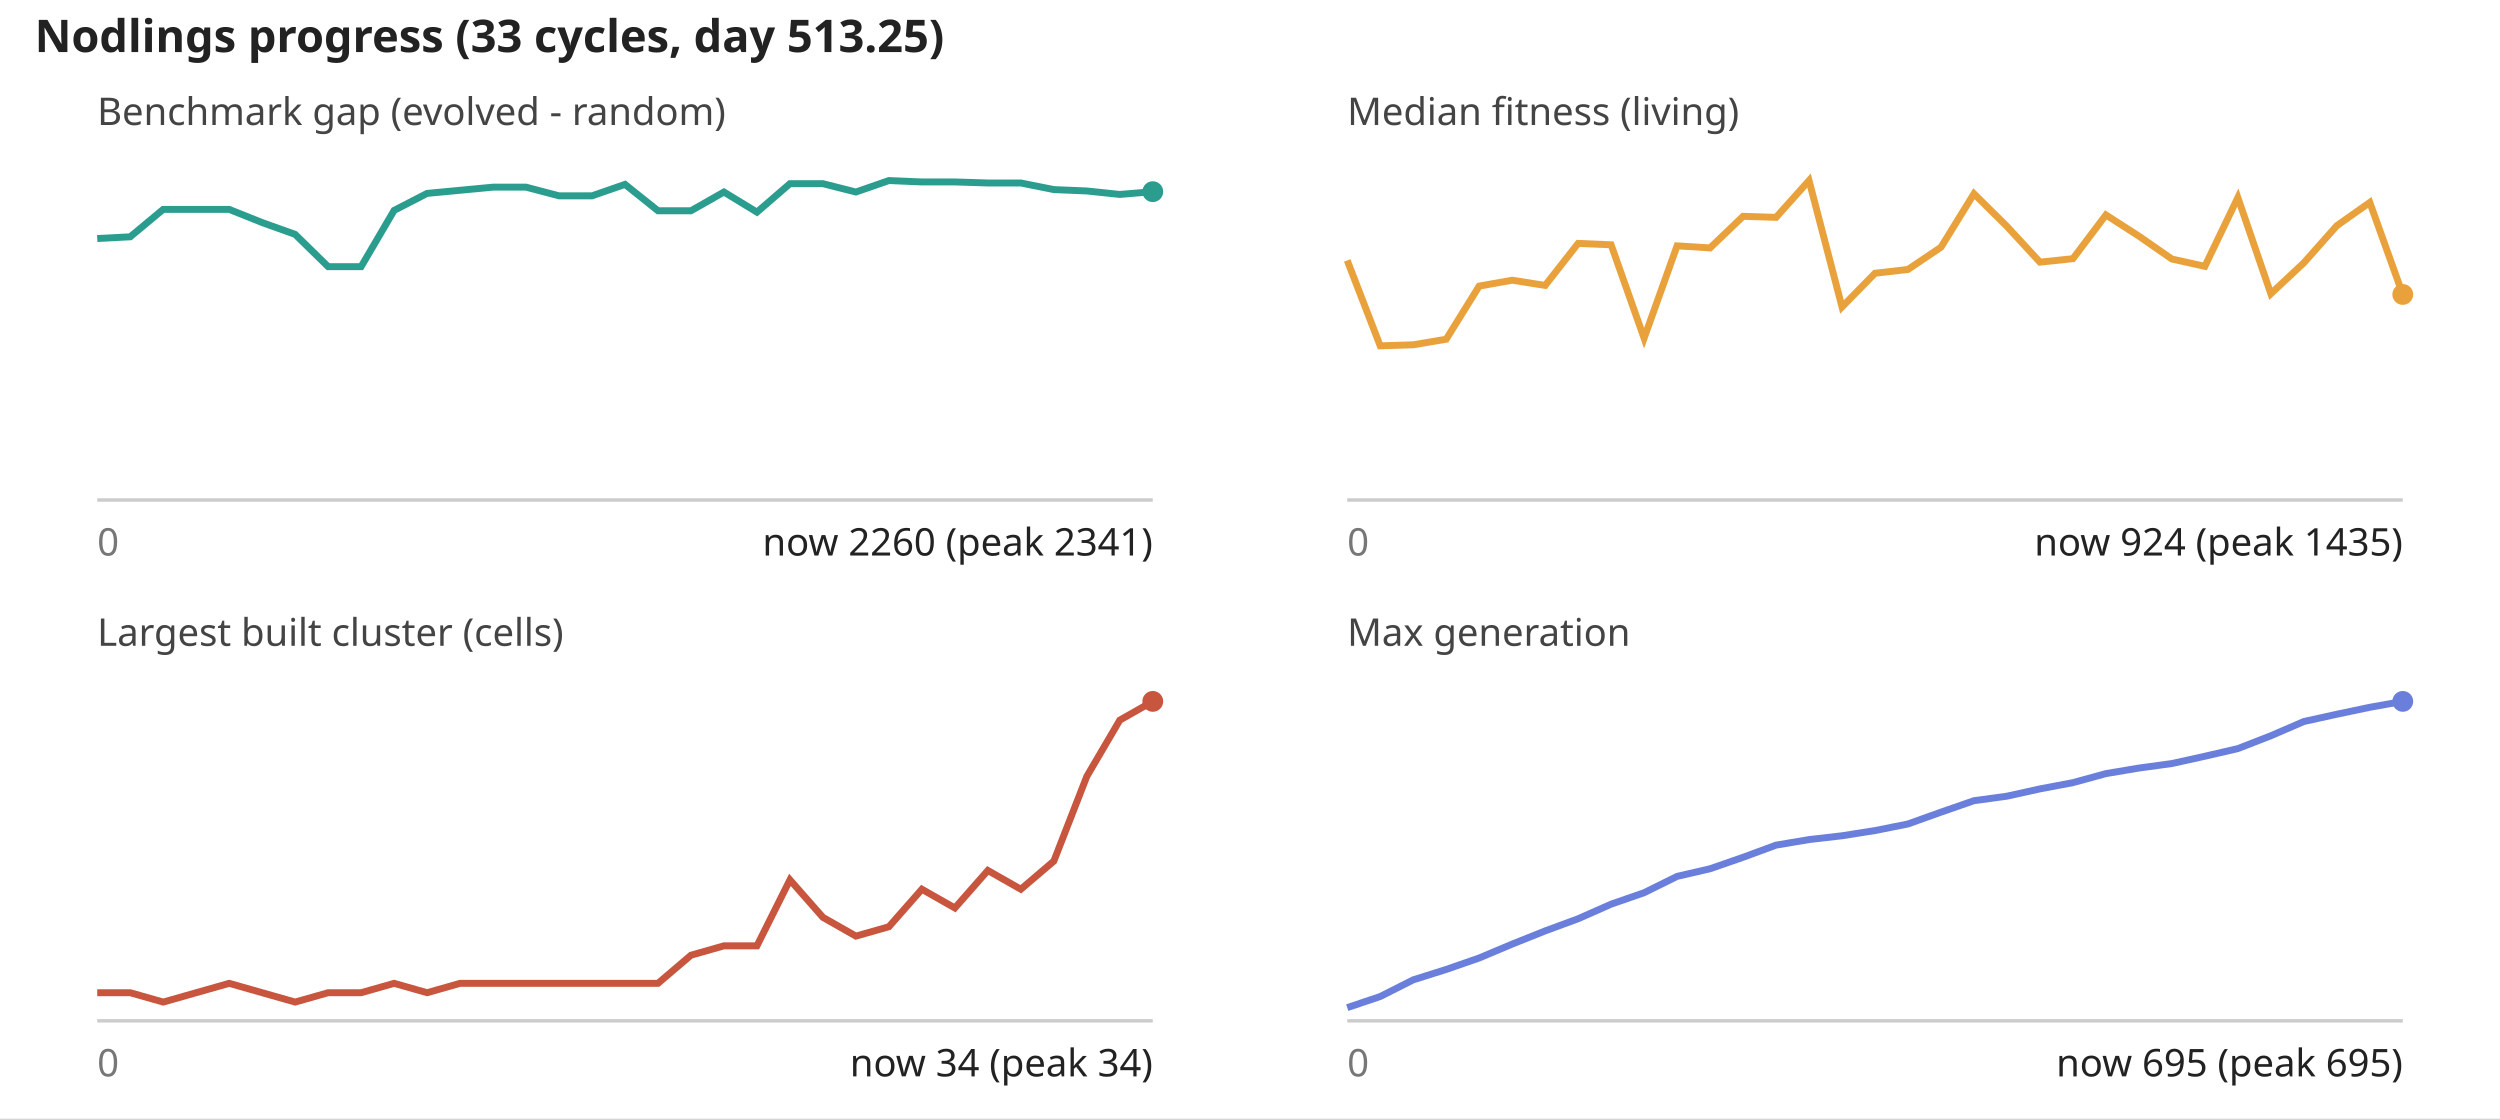
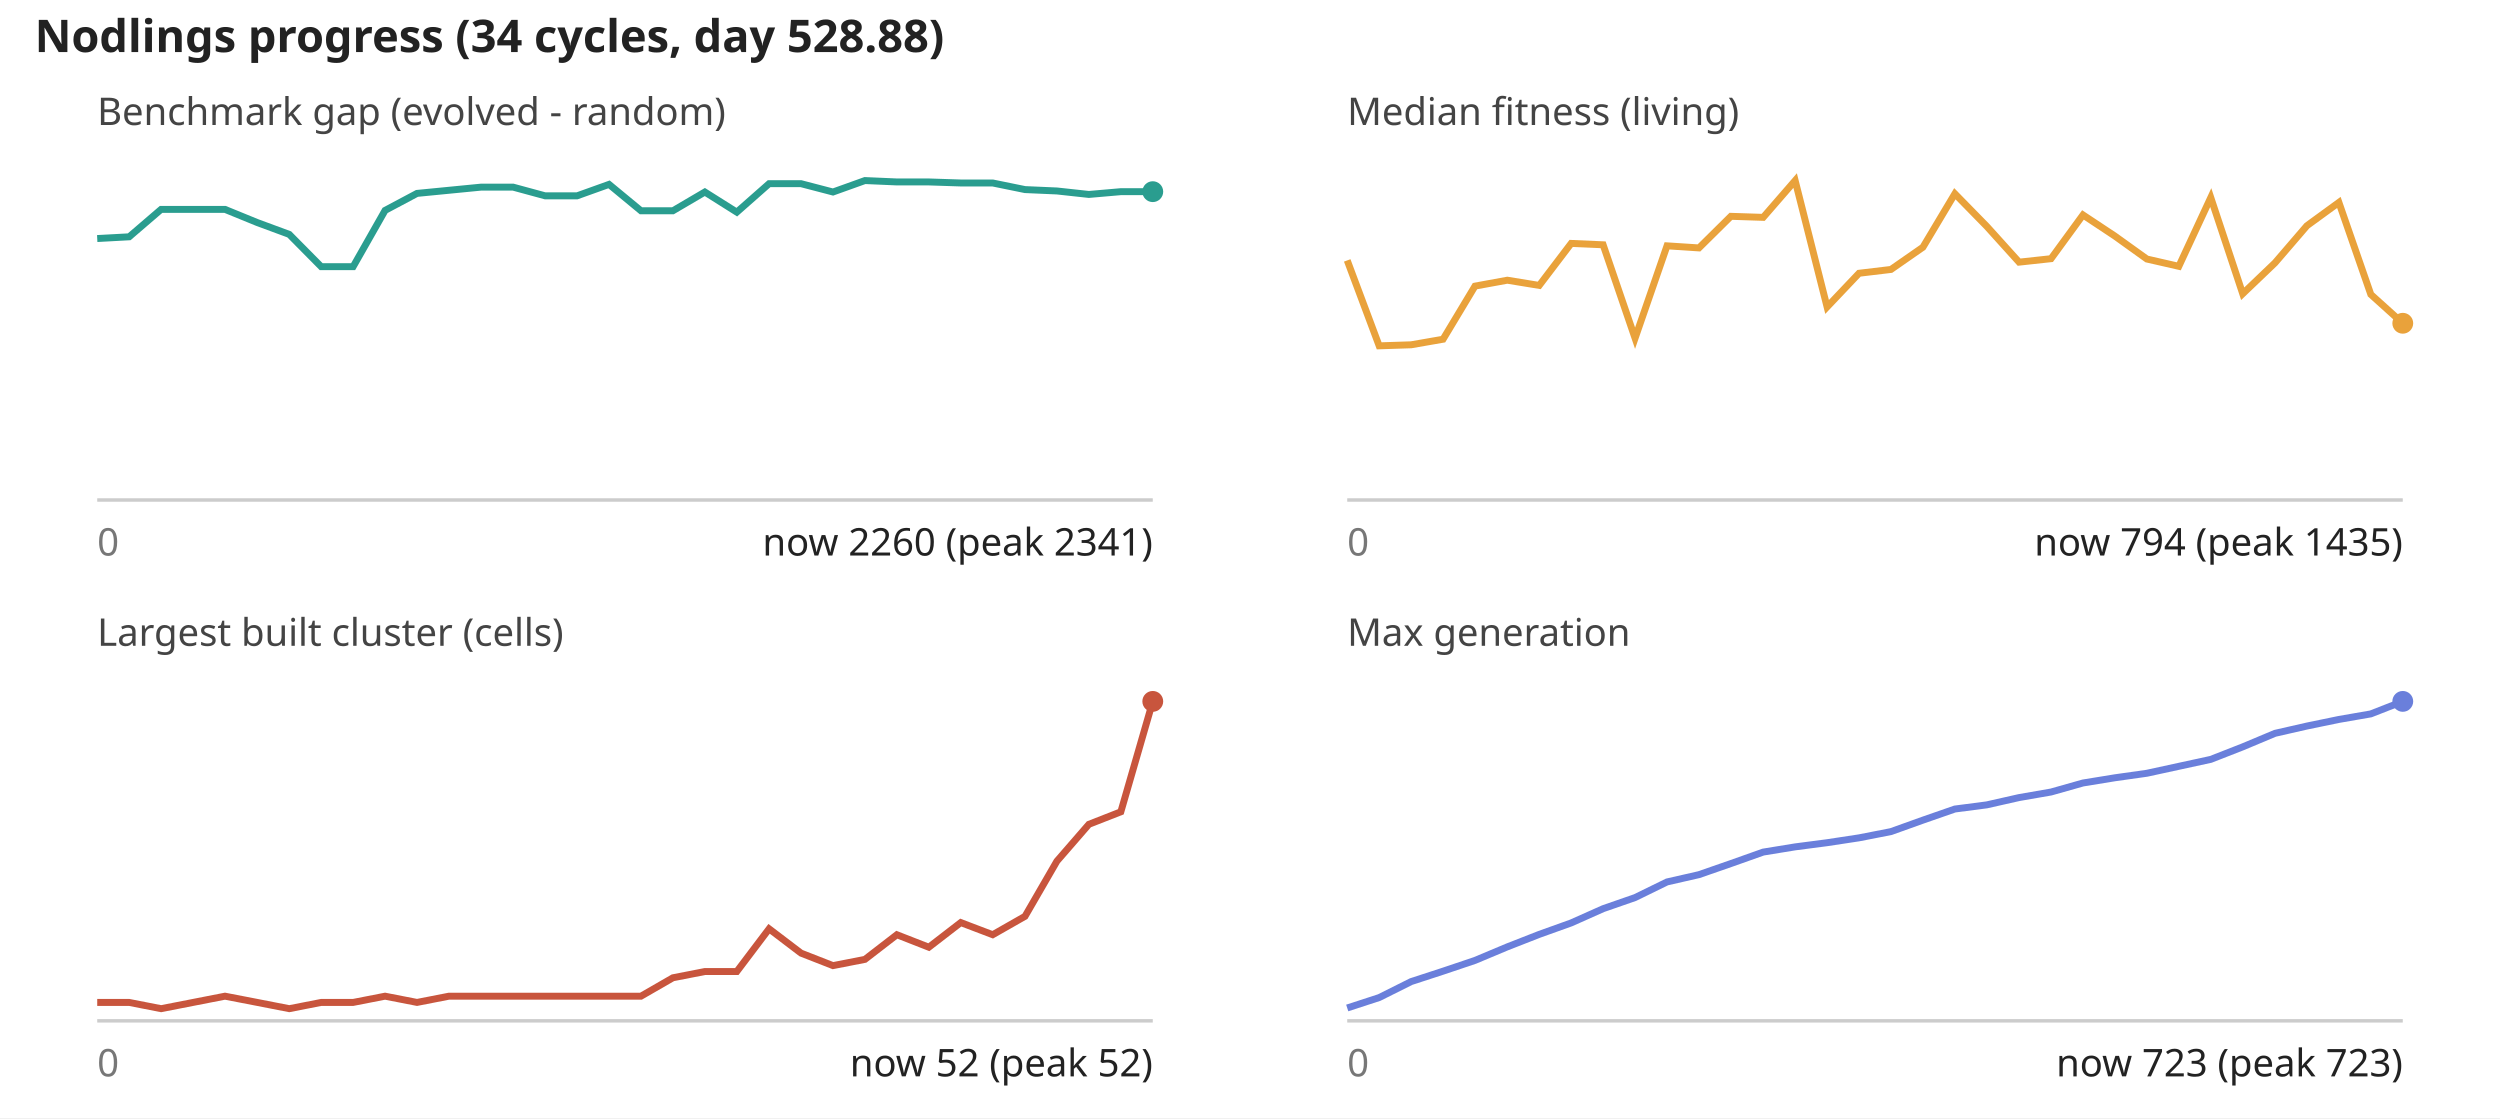
<svg xmlns="http://www.w3.org/2000/svg" viewBox="0 0 720 322" font-family="sans-serif" font-size="11">
  <rect width="100%" height="100%" fill="#fff" />
-   <text x="10" y="15" font-size="13" font-weight="bold" fill="#222">Nodlings progress (33 cycles, day 513.25)</text>
+   <text x="10" y="15" font-size="13" font-weight="bold" fill="#222">Nodlings progress (34 cycles, day 528.88)</text>
  <text x="28" y="36" fill="#444">Benchmark gap (evolved - random)</text>
  <line x1="28" y1="144" x2="332" y2="144" stroke="#ccc" />
-   <polyline fill="none" stroke="#2a9d8f" stroke-width="2" points="28.0,68.7 37.5,68.2 47.0,60.3 56.5,60.3 66.0,60.3 75.5,64.1 85.0,67.5 94.5,76.8 104.0,76.8 113.5,60.6 123.0,55.7 132.5,54.8 142.0,53.9 151.5,53.9 161.0,56.4 170.5,56.4 180.0,53.1 189.5,60.7 199.0,60.7 208.5,55.3 218.0,61.1 227.5,52.9 237.0,52.9 246.5,55.3 256.0,52.0 265.5,52.4 275.0,52.4 284.5,52.7 294.0,52.7 303.5,54.6 313.0,55.0 322.5,56.0 332.0,55.2" />
+   <polyline fill="none" stroke="#2a9d8f" stroke-width="2" points="28.0,68.7 37.2,68.2 46.4,60.3 55.6,60.3 64.8,60.3 74.1,64.1 83.3,67.5 92.5,76.8 101.7,76.8 110.9,60.6 120.1,55.7 129.3,54.8 138.5,53.9 147.8,53.9 157.0,56.4 166.2,56.4 175.4,53.1 184.6,60.7 193.8,60.7 203.0,55.3 212.2,61.1 221.5,52.9 230.7,52.9 239.9,55.3 249.1,52.0 258.3,52.4 267.5,52.4 276.7,52.7 285.9,52.7 295.2,54.6 304.4,55.0 313.6,56.0 322.8,55.2 332.0,55.2" />
  <circle cx="332.0" cy="55.2" r="3" fill="#2a9d8f" />
  <text x="28" y="160" fill="#777">0</text>
  <text x="332" y="160" text-anchor="end" fill="#222">now 2260 (peak 2341)</text>
  <text x="388" y="36" fill="#444">Median fitness (living)</text>
  <line x1="388" y1="144" x2="692" y2="144" stroke="#ccc" />
-   <polyline fill="none" stroke="#e9a23b" stroke-width="2" points="388.0,75.0 397.5,99.6 407.0,99.3 416.5,97.7 426.0,82.4 435.5,80.7 445.0,82.2 454.5,70.1 464.0,70.5 473.5,97.4 483.0,70.8 492.5,71.4 502.0,62.3 511.5,62.6 521.0,52.0 530.5,88.4 540.0,78.7 549.5,77.6 559.0,71.2 568.5,55.8 578.0,65.2 587.5,75.5 597.0,74.5 606.5,61.9 616.0,68.0 625.5,74.6 635.0,76.7 644.5,56.9 654.0,84.6 663.5,75.7 673.0,65.0 682.5,58.3 692.0,84.8" />
-   <circle cx="692.0" cy="84.8" r="3" fill="#e9a23b" />
+   <polyline fill="none" stroke="#e9a23b" stroke-width="2" points="388.0,75.0 397.2,99.6 406.4,99.3 415.6,97.7 424.8,82.4 434.1,80.7 443.3,82.2 452.5,70.1 461.7,70.5 470.9,97.4 480.1,70.8 489.3,71.4 498.5,62.3 507.8,62.6 517.0,52.0 526.2,88.4 535.4,78.7 544.6,77.6 553.8,71.2 563.0,55.8 572.2,65.2 581.5,75.5 590.7,74.5 599.9,61.9 609.1,68.0 618.3,74.6 627.5,76.7 636.7,56.9 645.9,84.6 655.2,75.7 664.4,65.0 673.6,58.3 682.8,84.8 692.0,93.1" />
+   <circle cx="692.0" cy="93.1" r="3" fill="#e9a23b" />
  <text x="388" y="160" fill="#777">0</text>
-   <text x="692" y="160" text-anchor="end" fill="#222">now 924 (peak 1435)</text>
+   <text x="692" y="160" text-anchor="end" fill="#222">now 794 (peak 1435)</text>
  <text x="28" y="186" fill="#444">Largest built cluster (cells)</text>
  <line x1="28" y1="294" x2="332" y2="294" stroke="#ccc" />
-   <polyline fill="none" stroke="#c8553d" stroke-width="2" points="28.0,285.9 37.5,285.9 47.0,288.6 56.5,285.9 66.0,283.2 75.5,285.9 85.0,288.6 94.5,285.9 104.0,285.9 113.5,283.2 123.0,285.9 132.5,283.2 142.0,283.2 151.5,283.2 161.0,283.2 170.5,283.2 180.0,283.2 189.5,283.2 199.0,275.1 208.5,272.4 218.0,272.4 227.5,253.4 237.0,264.2 246.5,269.6 256.0,266.9 265.5,256.1 275.0,261.5 284.5,250.7 294.0,256.1 303.5,248.0 313.0,223.6 322.5,207.4 332.0,202.0" />
+   <polyline fill="none" stroke="#c8553d" stroke-width="2" points="28.0,288.7 37.2,288.7 46.4,290.5 55.6,288.7 64.8,286.9 74.1,288.7 83.3,290.5 92.5,288.7 101.7,288.7 110.9,286.9 120.1,288.7 129.3,286.9 138.5,286.9 147.8,286.9 157.0,286.9 166.2,286.9 175.4,286.9 184.6,286.9 193.8,281.6 203.0,279.8 212.2,279.8 221.5,267.5 230.7,274.5 239.9,278.1 249.1,276.3 258.3,269.2 267.5,272.8 276.7,265.7 285.9,269.2 295.2,263.9 304.4,248.0 313.6,237.4 322.8,233.8 332.0,202.0" />
  <circle cx="332.0" cy="202.0" r="3" fill="#c8553d" />
  <text x="28" y="310" fill="#777">0</text>
-   <text x="332" y="310" text-anchor="end" fill="#222">now 34 (peak 34)</text>
+   <text x="332" y="310" text-anchor="end" fill="#222">now 52 (peak 52)</text>
  <text x="388" y="186" fill="#444">Max generation</text>
  <line x1="388" y1="294" x2="692" y2="294" stroke="#ccc" />
-   <polyline fill="none" stroke="#6a7fdb" stroke-width="2" points="388.0,290.2 397.5,287.0 407.0,282.2 416.5,279.2 426.0,275.9 435.5,271.9 445.0,268.1 454.5,264.6 464.0,260.4 473.5,257.1 483.0,252.4 492.5,250.2 502.0,246.9 511.5,243.4 521.0,241.8 530.5,240.7 540.0,239.2 549.5,237.3 559.0,233.9 568.5,230.6 578.0,229.3 587.5,227.2 597.0,225.4 606.5,222.8 616.0,221.2 625.5,219.9 635.0,217.8 644.5,215.6 654.0,211.9 663.5,207.8 673.0,205.7 682.5,203.7 692.0,202.0" />
+   <polyline fill="none" stroke="#6a7fdb" stroke-width="2" points="388.0,290.3 397.2,287.3 406.4,282.7 415.6,279.7 424.8,276.6 434.1,272.7 443.3,269.1 452.5,265.8 461.7,261.7 470.9,258.5 480.1,254.0 489.3,251.9 498.5,248.7 507.8,245.4 517.0,243.9 526.2,242.7 535.4,241.3 544.6,239.5 553.8,236.2 563.0,233.0 572.2,231.8 581.5,229.7 590.7,228.1 599.9,225.5 609.1,224.0 618.3,222.7 627.5,220.7 636.7,218.7 645.9,215.1 655.2,211.2 664.4,209.1 673.6,207.2 682.8,205.6 692.0,202.0" />
  <circle cx="692.0" cy="202.0" r="3" fill="#6a7fdb" />
  <text x="388" y="310" fill="#777">0</text>
-   <text x="692" y="310" text-anchor="end" fill="#222">now 695 (peak 695)</text>
+   <text x="692" y="310" text-anchor="end" fill="#222">now 723 (peak 723)</text>
</svg>
